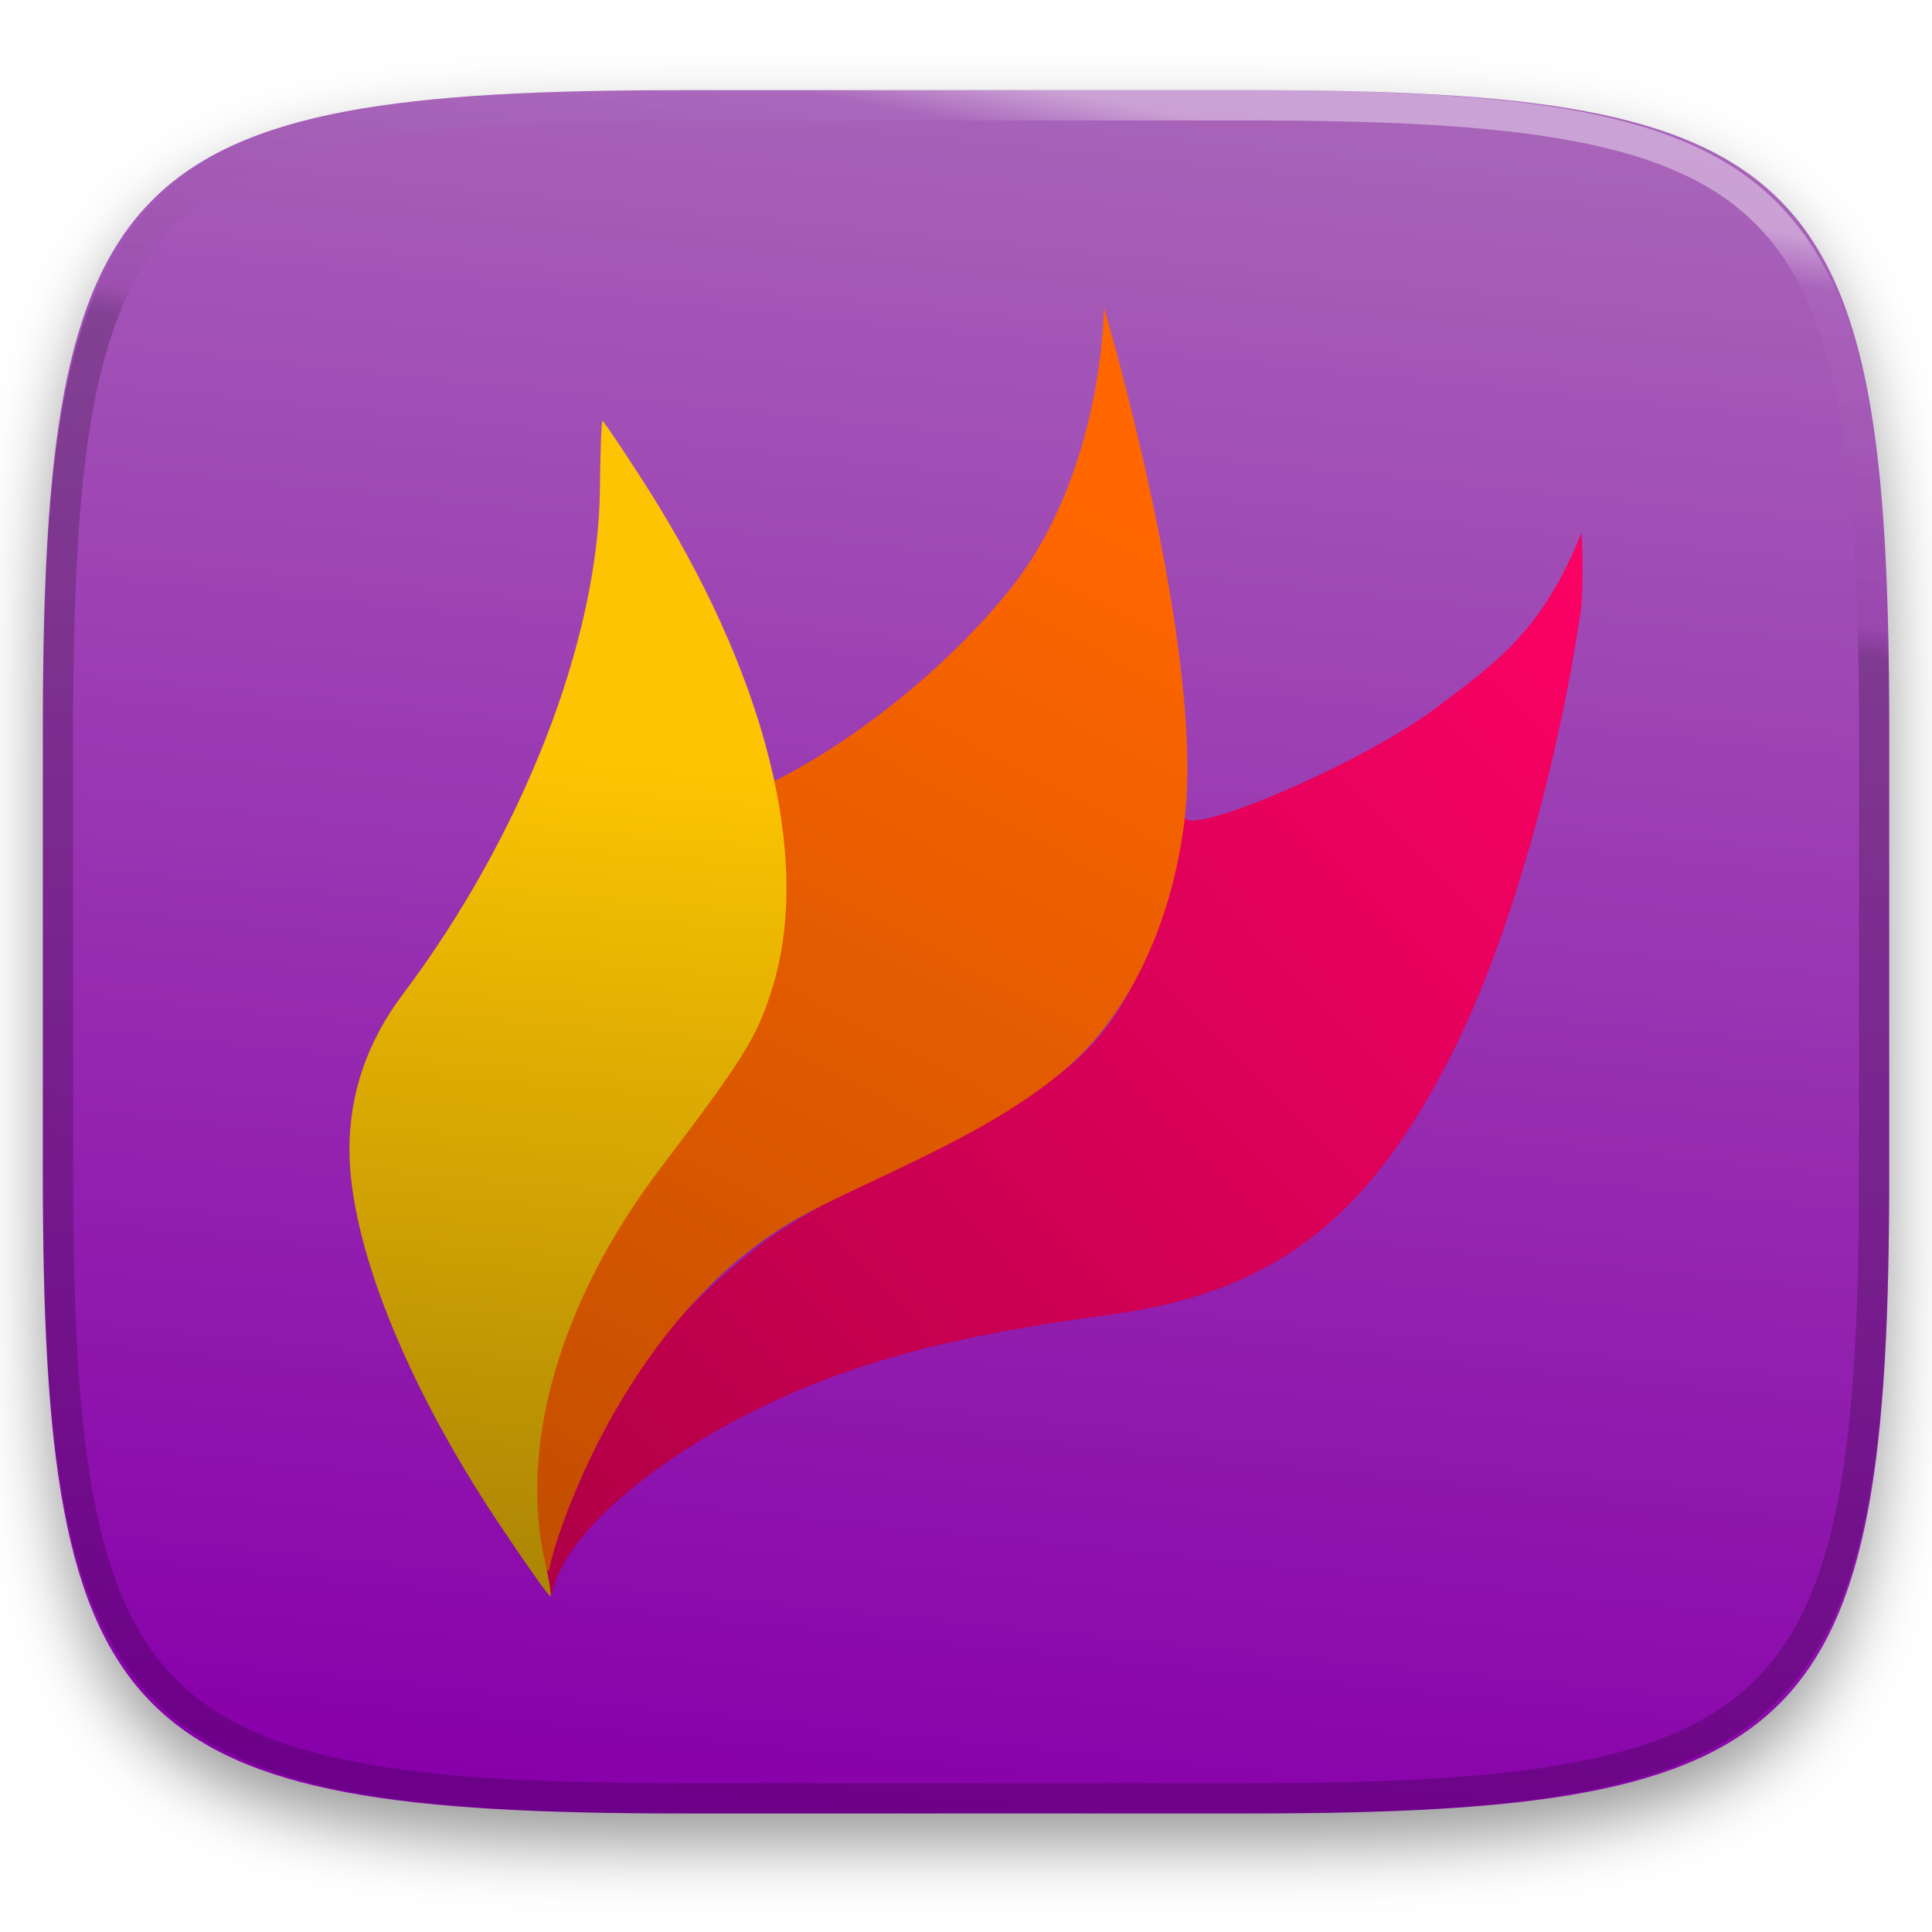
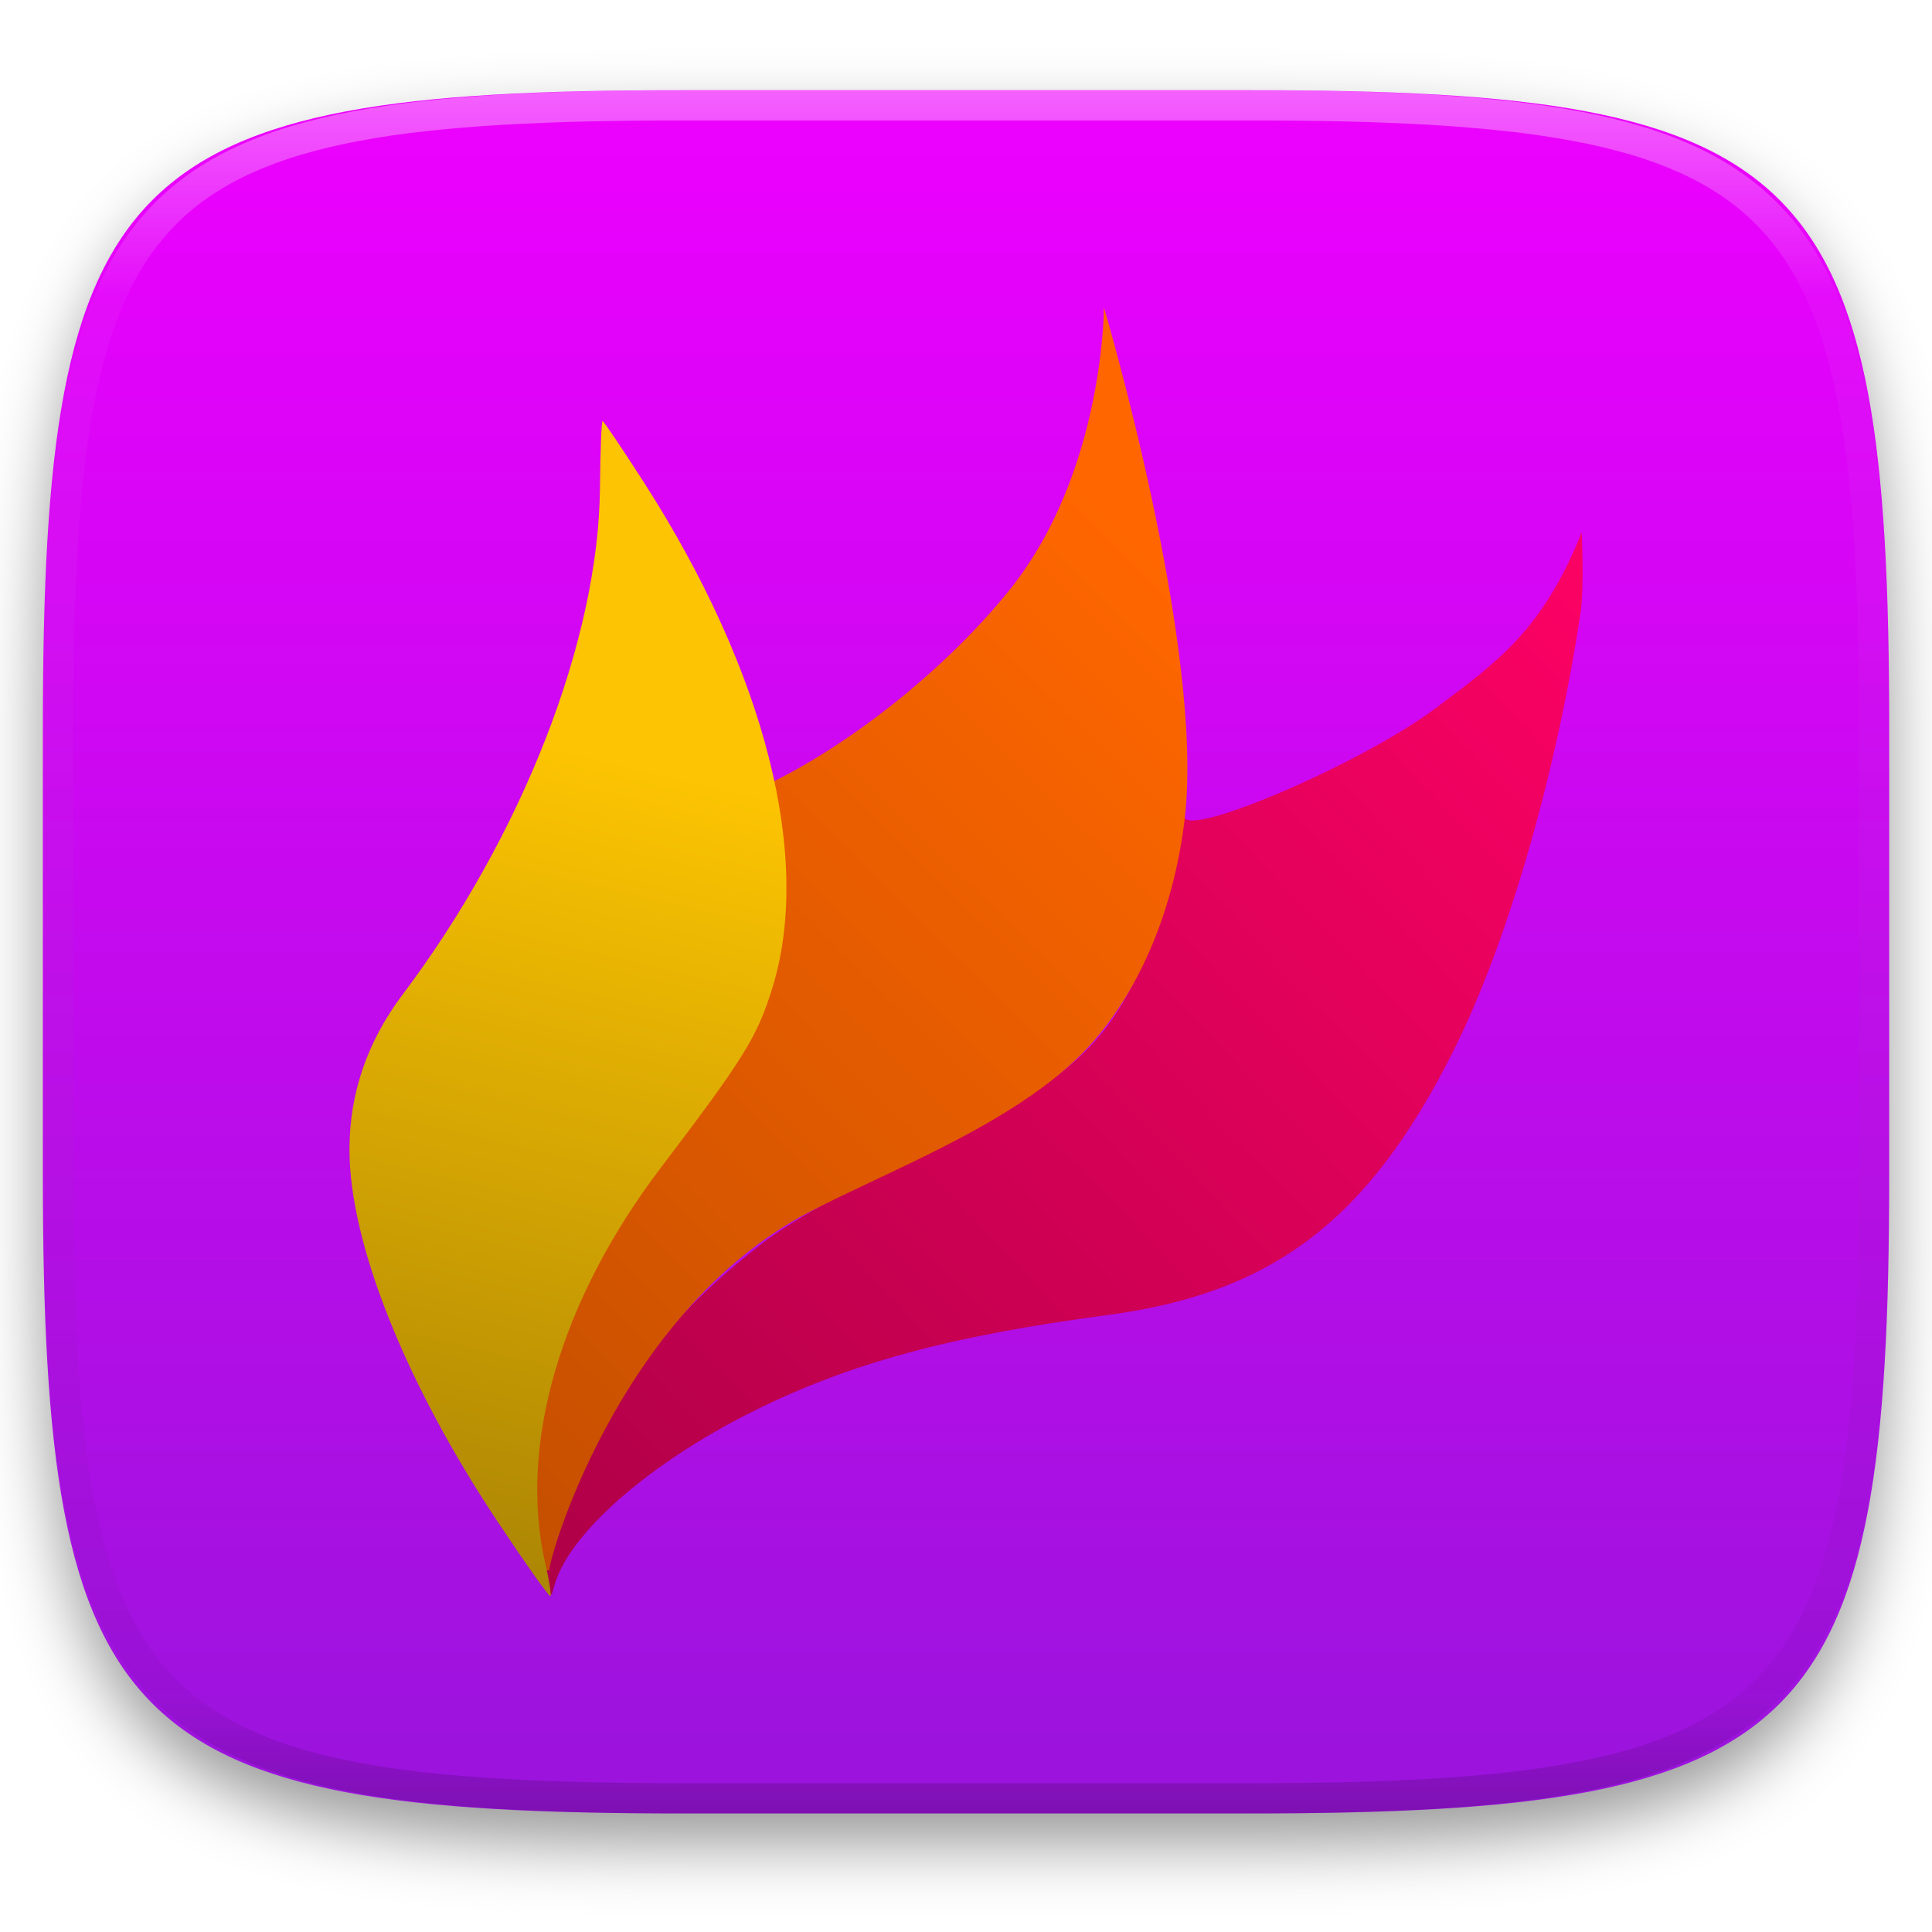
- <svg xmlns="http://www.w3.org/2000/svg" xmlns:xlink="http://www.w3.org/1999/xlink" style="isolation:isolate" width="256" height="256" version="1.1" viewBox="0 0 256 256">
+ <svg xmlns="http://www.w3.org/2000/svg" style="isolation:isolate" viewBox="0 0 256 256" width="256" height="256">
  <defs>
-     <linearGradient id="linearGradient1266">
-       <stop style="stop-color:#fa0164" offset="0" />
-       <stop style="stop-color:#af0047" offset="1" />
-     </linearGradient>
-     <linearGradient id="linearGradient1258">
-       <stop style="stop-color:#ff6600" offset="0" />
-       <stop style="stop-color:#c24e00" offset="1" />
-     </linearGradient>
-     <linearGradient id="linearGradient1250">
-       <stop style="stop-color:#fcc402" offset="0" />
-       <stop style="stop-color:#a68104" offset="1" />
-     </linearGradient>
-     <filter id="Tzcz4vEdmITS7wQ3AsSx9hYNK6Mdtix6" width="400%" height="400%" x="-200%" y="-200%" color-interpolation-filters="sRGB" filterUnits="objectBoundingBox">
+     <filter id="sgnKPsGDqDbWadPozxyyhRR5jA7tTWWl" x="-200%" y="-200%" width="400%" height="400%" filterUnits="objectBoundingBox" color-interpolation-filters="sRGB">
      <feGaussianBlur in="SourceGraphic" stdDeviation="4.294" />
      <feOffset dx="0" dy="4" result="pf_100_offsetBlur" />
-       <feFlood flood-opacity=".4" />
+       <feFlood flood-color="#000000" flood-opacity="0.4" />
      <feComposite in2="pf_100_offsetBlur" operator="in" result="pf_100_dropShadow" />
      <feBlend in="SourceGraphic" in2="pf_100_dropShadow" mode="normal" />
    </filter>
-     <linearGradient id="linearGradient1252" x1="87.891" x2="77.652" y1="96.739" y2="213.913" gradientUnits="userSpaceOnUse" xlink:href="#linearGradient1250" />
-     <linearGradient id="linearGradient1260" x1="151.276" x2="77.466" y1="62.663" y2="203.65" gradientUnits="userSpaceOnUse" xlink:href="#linearGradient1258" />
-     <linearGradient id="linearGradient1270" x1="212.566" x2="77.032" y1="73.438" y2="206.095" gradientUnits="userSpaceOnUse" xlink:href="#linearGradient1266" />
  </defs>
-   <g filter="url(#Tzcz4vEdmITS7wQ3AsSx9hYNK6Mdtix6)">
-     <linearGradient id="_lgradient_0" x1=".5" x2=".609" y1="1" y2=".011" gradientTransform="matrix(244.6483,0,0,228.3384,5.68,11.95)" gradientUnits="userSpaceOnUse">
-       <stop offset="0%" style="stop-color:#8800aa" />
-       <stop offset="100%" style="stop-color:#a864b9" />
+   <g filter="url(#sgnKPsGDqDbWadPozxyyhRR5jA7tTWWl)">
+     <linearGradient id="_lgradient_0" x1="0" y1="0" x2="-1.8369701987210297e-16" y2="1" gradientTransform="matrix(244.648,0,0,228.338,5.68,11.95)" gradientUnits="userSpaceOnUse">
+       <stop offset="0%" stop-opacity="1" style="stop-color:rgb(238,0,255)" />
+       <stop offset="100%" stop-opacity="1" style="stop-color:rgb(153,20,220)" />
    </linearGradient>
-     <path d="M 165.689 11.95 C 239.745 11.95 250.328 22.507 250.328 96.494 L 250.328 155.745 C 250.328 229.731 239.745 240.288 165.689 240.288 L 90.319 240.288 C 16.264 240.288 5.68 229.731 5.68 155.745 L 5.68 96.494 C 5.68 22.507 16.264 11.95 90.319 11.95 L 165.689 11.95 Z" style="fill:url(#_lgradient_0)" />
+     <path d=" M 165.689 11.95 C 239.745 11.95 250.328 22.507 250.328 96.494 L 250.328 155.745 C 250.328 229.731 239.745 240.288 165.689 240.288 L 90.319 240.288 C 16.264 240.288 5.68 229.731 5.68 155.745 L 5.68 96.494 C 5.68 22.507 16.264 11.95 90.319 11.95 L 165.689 11.95 Z " id="shape" fill="url(#_lgradient_0)" />
  </g>
-   <g opacity=".4">
-     <linearGradient id="_lgradient_1" x1=".517" x2=".47" y1="0" y2=".225" gradientTransform="matrix(244.65,0,0,228.34,5.68,11.95)" gradientUnits="userSpaceOnUse">
-       <stop offset="0%" style="stop-color:rgb(255,255,255)" />
-       <stop offset="12.5%" stop-opacity=".098" style="stop-color:rgb(255,255,255)" />
-       <stop offset="92.5%" stop-opacity=".098" style="stop-color:rgb(0,0,0)" />
-       <stop offset="100%" stop-opacity=".498" style="stop-color:rgb(0,0,0)" />
+   <g opacity="0.4">
+     <linearGradient id="_lgradient_1" x1="0.517" y1="0" x2="0.517" y2="1" gradientTransform="matrix(244.65,0,0,228.34,5.68,11.95)" gradientUnits="userSpaceOnUse">
+       <stop offset="0%" stop-opacity="1" style="stop-color:rgb(255,255,255)" />
+       <stop offset="12.5%" stop-opacity="0.098" style="stop-color:rgb(255,255,255)" />
+       <stop offset="92.5%" stop-opacity="0.098" style="stop-color:rgb(0,0,0)" />
+       <stop offset="100%" stop-opacity="0.498" style="stop-color:rgb(0,0,0)" />
    </linearGradient>
-     <path fill-rule="evenodd" d="M 165.068 11.951 C 169.396 11.941 173.724 11.991 178.052 12.089 C 181.927 12.167 185.803 12.315 189.678 12.541 C 193.131 12.737 196.583 13.022 200.026 13.395 C 203.085 13.73 206.144 14.181 209.174 14.741 C 211.889 15.243 214.574 15.881 217.22 16.657 C 219.62 17.355 221.971 18.219 224.243 19.241 C 226.358 20.184 228.384 21.304 230.302 22.591 C 232.142 23.829 233.863 25.244 235.437 26.806 C 237.001 28.378 238.417 30.088 239.656 31.925 C 240.945 33.841 242.066 35.865 243.02 37.967 C 244.043 40.247 244.909 42.585 245.617 44.972 C 246.394 47.615 247.034 50.297 247.535 53.009 C 248.096 56.035 248.548 59.081 248.883 62.136 C 249.257 65.575 249.542 69.014 249.739 72.462 C 249.965 76.323 250.112 80.194 250.201 84.055 C 250.289 88.378 250.339 92.701 250.329 97.014 L 250.329 155.226 C 250.339 159.549 250.289 163.862 250.201 168.185 C 250.112 172.056 249.965 175.917 249.739 179.778 C 249.542 183.226 249.257 186.675 248.883 190.104 C 248.548 193.159 248.096 196.215 247.535 199.241 C 247.034 201.943 246.394 204.625 245.617 207.268 C 244.909 209.655 244.043 212.003 243.02 214.273 C 242.066 216.385 240.945 218.399 239.656 220.315 C 238.417 222.152 237.001 223.872 235.437 225.434 C 233.863 226.996 232.142 228.411 230.302 229.649 C 228.384 230.936 226.358 232.056 224.243 232.999 C 221.971 234.021 219.62 234.885 217.22 235.593 C 214.574 236.369 211.889 237.007 209.174 237.499 C 206.144 238.068 203.085 238.51 200.026 238.845 C 196.583 239.218 193.131 239.503 189.678 239.699 C 185.803 239.925 181.927 240.073 178.052 240.161 C 173.724 240.249 169.396 240.299 165.068 240.289 L 90.942 240.289 C 86.614 240.299 82.286 240.249 77.958 240.161 C 74.083 240.073 70.207 239.925 66.332 239.699 C 62.879 239.503 59.427 239.218 55.984 238.845 C 52.925 238.51 49.866 238.068 46.836 237.499 C 44.121 237.007 41.436 236.369 38.79 235.593 C 36.39 234.885 34.039 234.021 31.767 232.999 C 29.652 232.056 27.626 230.936 25.708 229.649 C 23.868 228.411 22.147 226.996 20.573 225.434 C 19.009 223.872 17.593 222.152 16.354 220.315 C 15.065 218.399 13.944 216.385 12.99 214.273 C 11.967 212.003 11.101 209.655 10.393 207.268 C 9.616 204.625 8.976 201.943 8.475 199.241 C 7.914 196.215 7.462 193.159 7.127 190.104 C 6.753 186.675 6.468 183.226 6.271 179.778 C 6.045 175.917 5.898 172.056 5.809 168.185 C 5.721 163.862 5.671 159.549 5.681 155.226 L 5.681 97.014 C 5.671 92.701 5.721 88.378 5.809 84.055 C 5.898 80.194 6.045 76.323 6.271 72.462 C 6.468 69.014 6.753 65.575 7.127 62.136 C 7.462 59.081 7.914 56.035 8.475 53.009 C 8.976 50.297 9.616 47.615 10.393 44.972 C 11.101 42.585 11.967 40.247 12.99 37.967 C 13.944 35.865 15.065 33.841 16.354 31.925 C 17.593 30.088 19.009 28.378 20.573 26.806 C 22.147 25.244 23.868 23.829 25.708 22.591 C 27.626 21.304 29.652 20.184 31.767 19.241 C 34.039 18.219 36.39 17.355 38.79 16.657 C 41.436 15.881 44.121 15.243 46.836 14.741 C 49.866 14.181 52.925 13.73 55.984 13.395 C 59.427 13.022 62.879 12.737 66.332 12.541 C 70.207 12.315 74.083 12.167 77.958 12.089 C 82.286 11.991 86.614 11.941 90.942 11.951 L 165.068 11.951 Z M 165.078 15.96 C 169.376 15.95 173.675 15.999 177.973 16.087 C 181.8 16.176 185.626 16.323 189.452 16.539 C 192.836 16.736 196.219 17.011 199.583 17.384 C 202.554 17.699 205.515 18.131 208.446 18.681 C 211.023 19.153 213.58 19.762 216.099 20.499 C 218.322 21.147 220.495 21.953 222.6 22.896 C 224.509 23.751 226.338 24.763 228.069 25.922 C 229.692 27.013 231.207 28.26 232.594 29.646 C 233.981 31.031 235.23 32.544 236.332 34.165 C 237.492 35.894 238.506 37.712 239.361 39.608 C 240.306 41.72 241.112 43.892 241.761 46.102 C 242.509 48.617 243.109 51.162 243.591 53.736 C 244.132 56.664 244.565 59.611 244.889 62.578 C 245.263 65.938 245.539 69.308 245.735 72.688 C 245.952 76.51 246.109 80.322 246.188 84.144 C 246.276 88.437 246.325 92.721 246.325 97.014 C 246.325 97.014 246.325 97.014 246.325 97.014 L 246.325 155.226 C 246.325 155.226 246.325 155.226 246.325 155.226 C 246.325 159.519 246.276 163.803 246.188 168.096 C 246.109 171.918 245.952 175.74 245.735 179.552 C 245.539 182.932 245.263 186.302 244.889 189.672 C 244.565 192.629 244.132 195.576 243.591 198.504 C 243.109 201.078 242.509 203.623 241.761 206.138 C 241.112 208.358 240.306 210.52 239.361 212.632 C 238.506 214.528 237.492 216.356 236.332 218.075 C 235.23 219.706 233.981 221.219 232.594 222.604 C 231.207 223.98 229.692 225.227 228.069 226.318 C 226.338 227.477 224.509 228.489 222.6 229.344 C 220.495 230.297 218.322 231.093 216.099 231.741 C 213.58 232.478 211.023 233.087 208.446 233.559 C 205.515 234.109 202.554 234.541 199.583 234.865 C 196.219 235.229 192.836 235.514 189.452 235.701 C 185.626 235.917 181.8 236.074 177.973 236.153 C 173.675 236.251 169.376 236.29 165.078 236.29 C 165.078 236.29 165.078 236.29 165.068 236.29 L 90.942 236.29 C 90.932 236.29 90.932 236.29 90.932 236.29 C 86.634 236.29 82.335 236.251 78.037 236.153 C 74.21 236.074 70.384 235.917 66.558 235.701 C 63.174 235.514 59.791 235.229 56.427 234.865 C 53.456 234.541 50.495 234.109 47.564 233.559 C 44.987 233.087 42.43 232.478 39.911 231.741 C 37.688 231.093 35.515 230.297 33.41 229.344 C 31.501 228.489 29.672 227.477 27.941 226.318 C 26.318 225.227 24.803 223.98 23.416 222.604 C 22.029 221.219 20.78 219.706 19.678 218.075 C 18.518 216.356 17.504 214.528 16.649 212.632 C 15.704 210.52 14.898 208.358 14.249 206.138 C 13.501 203.623 12.901 201.078 12.419 198.504 C 11.878 195.576 11.445 192.629 11.121 189.672 C 10.747 186.302 10.472 182.932 10.275 179.552 C 10.058 175.74 9.901 171.918 9.822 168.096 C 9.734 163.803 9.685 159.519 9.685 155.226 C 9.685 155.226 9.685 155.226 9.685 155.226 L 9.685 97.014 C 9.685 97.014 9.685 97.014 9.685 97.014 C 9.685 92.721 9.734 88.437 9.822 84.144 C 9.901 80.322 10.058 76.51 10.275 72.688 C 10.472 69.308 10.747 65.938 11.121 62.578 C 11.445 59.611 11.878 56.664 12.419 53.736 C 12.901 51.162 13.501 48.617 14.249 46.102 C 14.898 43.892 15.704 41.72 16.649 39.608 C 17.504 37.712 18.518 35.894 19.678 34.165 C 20.78 32.544 22.029 31.031 23.416 29.646 C 24.803 28.26 26.318 27.013 27.941 25.922 C 29.672 24.763 31.501 23.751 33.41 22.896 C 35.515 21.953 37.688 21.147 39.911 20.499 C 42.43 19.762 44.987 19.153 47.564 18.681 C 50.495 18.131 53.456 17.699 56.427 17.384 C 59.791 17.011 63.174 16.736 66.558 16.539 C 70.384 16.323 74.21 16.176 78.037 16.087 C 82.335 15.999 86.634 15.95 90.932 15.96 C 90.932 15.96 90.932 15.96 90.942 15.96 L 165.068 15.96 C 165.078 15.96 165.078 15.96 165.078 15.96 Z" style="fill:url(#_lgradient_1)" />
+     <path d=" M 165.068 11.951 C 169.396 11.941 173.724 11.991 178.052 12.089 C 181.927 12.167 185.803 12.315 189.678 12.541 C 193.131 12.737 196.583 13.022 200.026 13.395 C 203.085 13.73 206.144 14.181 209.174 14.741 C 211.889 15.243 214.574 15.881 217.22 16.657 C 219.62 17.355 221.971 18.219 224.243 19.241 C 226.358 20.184 228.384 21.304 230.302 22.591 C 232.142 23.829 233.863 25.244 235.437 26.806 C 237.001 28.378 238.417 30.088 239.656 31.925 C 240.945 33.841 242.066 35.865 243.02 37.967 C 244.043 40.247 244.909 42.585 245.617 44.972 C 246.394 47.615 247.034 50.297 247.535 53.009 C 248.096 56.035 248.548 59.081 248.883 62.136 C 249.257 65.575 249.542 69.014 249.739 72.462 C 249.965 76.323 250.112 80.194 250.201 84.055 C 250.289 88.378 250.339 92.701 250.329 97.014 L 250.329 155.226 C 250.339 159.549 250.289 163.862 250.201 168.185 C 250.112 172.056 249.965 175.917 249.739 179.778 C 249.542 183.226 249.257 186.675 248.883 190.104 C 248.548 193.159 248.096 196.215 247.535 199.241 C 247.034 201.943 246.394 204.625 245.617 207.268 C 244.909 209.655 244.043 212.003 243.02 214.273 C 242.066 216.385 240.945 218.399 239.656 220.315 C 238.417 222.152 237.001 223.872 235.437 225.434 C 233.863 226.996 232.142 228.411 230.302 229.649 C 228.384 230.936 226.358 232.056 224.243 232.999 C 221.971 234.021 219.62 234.885 217.22 235.593 C 214.574 236.369 211.889 237.007 209.174 237.499 C 206.144 238.068 203.085 238.51 200.026 238.845 C 196.583 239.218 193.131 239.503 189.678 239.699 C 185.803 239.925 181.927 240.073 178.052 240.161 C 173.724 240.249 169.396 240.299 165.068 240.289 L 90.942 240.289 C 86.614 240.299 82.286 240.249 77.958 240.161 C 74.083 240.073 70.207 239.925 66.332 239.699 C 62.879 239.503 59.427 239.218 55.984 238.845 C 52.925 238.51 49.866 238.068 46.836 237.499 C 44.121 237.007 41.436 236.369 38.79 235.593 C 36.39 234.885 34.039 234.021 31.767 232.999 C 29.652 232.056 27.626 230.936 25.708 229.649 C 23.868 228.411 22.147 226.996 20.573 225.434 C 19.009 223.872 17.593 222.152 16.354 220.315 C 15.065 218.399 13.944 216.385 12.99 214.273 C 11.967 212.003 11.101 209.655 10.393 207.268 C 9.616 204.625 8.976 201.943 8.475 199.241 C 7.914 196.215 7.462 193.159 7.127 190.104 C 6.753 186.675 6.468 183.226 6.271 179.778 C 6.045 175.917 5.898 172.056 5.809 168.185 C 5.721 163.862 5.671 159.549 5.681 155.226 L 5.681 97.014 C 5.671 92.701 5.721 88.378 5.809 84.055 C 5.898 80.194 6.045 76.323 6.271 72.462 C 6.468 69.014 6.753 65.575 7.127 62.136 C 7.462 59.081 7.914 56.035 8.475 53.009 C 8.976 50.297 9.616 47.615 10.393 44.972 C 11.101 42.585 11.967 40.247 12.99 37.967 C 13.944 35.865 15.065 33.841 16.354 31.925 C 17.593 30.088 19.009 28.378 20.573 26.806 C 22.147 25.244 23.868 23.829 25.708 22.591 C 27.626 21.304 29.652 20.184 31.767 19.241 C 34.039 18.219 36.39 17.355 38.79 16.657 C 41.436 15.881 44.121 15.243 46.836 14.741 C 49.866 14.181 52.925 13.73 55.984 13.395 C 59.427 13.022 62.879 12.737 66.332 12.541 C 70.207 12.315 74.083 12.167 77.958 12.089 C 82.286 11.991 86.614 11.941 90.942 11.951 L 165.068 11.951 Z  M 165.078 15.96 C 169.376 15.95 173.675 15.999 177.973 16.087 C 181.8 16.176 185.626 16.323 189.452 16.539 C 192.836 16.736 196.219 17.011 199.583 17.384 C 202.554 17.699 205.515 18.131 208.446 18.681 C 211.023 19.153 213.58 19.762 216.099 20.499 C 218.322 21.147 220.495 21.953 222.6 22.896 C 224.509 23.751 226.338 24.763 228.069 25.922 C 229.692 27.013 231.207 28.26 232.594 29.646 C 233.981 31.031 235.23 32.544 236.332 34.165 C 237.492 35.894 238.506 37.712 239.361 39.608 C 240.306 41.72 241.112 43.892 241.761 46.102 C 242.509 48.617 243.109 51.162 243.591 53.736 C 244.132 56.664 244.565 59.611 244.889 62.578 C 245.263 65.938 245.539 69.308 245.735 72.688 C 245.952 76.51 246.109 80.322 246.188 84.144 C 246.276 88.437 246.325 92.721 246.325 97.014 C 246.325 97.014 246.325 97.014 246.325 97.014 L 246.325 155.226 C 246.325 155.226 246.325 155.226 246.325 155.226 C 246.325 159.519 246.276 163.803 246.188 168.096 C 246.109 171.918 245.952 175.74 245.735 179.552 C 245.539 182.932 245.263 186.302 244.889 189.672 C 244.565 192.629 244.132 195.576 243.591 198.504 C 243.109 201.078 242.509 203.623 241.761 206.138 C 241.112 208.358 240.306 210.52 239.361 212.632 C 238.506 214.528 237.492 216.356 236.332 218.075 C 235.23 219.706 233.981 221.219 232.594 222.604 C 231.207 223.98 229.692 225.227 228.069 226.318 C 226.338 227.477 224.509 228.489 222.6 229.344 C 220.495 230.297 218.322 231.093 216.099 231.741 C 213.58 232.478 211.023 233.087 208.446 233.559 C 205.515 234.109 202.554 234.541 199.583 234.865 C 196.219 235.229 192.836 235.514 189.452 235.701 C 185.626 235.917 181.8 236.074 177.973 236.153 C 173.675 236.251 169.376 236.29 165.078 236.29 C 165.078 236.29 165.078 236.29 165.068 236.29 L 90.942 236.29 C 90.932 236.29 90.932 236.29 90.932 236.29 C 86.634 236.29 82.335 236.251 78.037 236.153 C 74.21 236.074 70.384 235.917 66.558 235.701 C 63.174 235.514 59.791 235.229 56.427 234.865 C 53.456 234.541 50.495 234.109 47.564 233.559 C 44.987 233.087 42.43 232.478 39.911 231.741 C 37.688 231.093 35.515 230.297 33.41 229.344 C 31.501 228.489 29.672 227.477 27.941 226.318 C 26.318 225.227 24.803 223.98 23.416 222.604 C 22.029 221.219 20.78 219.706 19.678 218.075 C 18.518 216.356 17.504 214.528 16.649 212.632 C 15.704 210.52 14.898 208.358 14.249 206.138 C 13.501 203.623 12.901 201.078 12.419 198.504 C 11.878 195.576 11.445 192.629 11.121 189.672 C 10.747 186.302 10.472 182.932 10.275 179.552 C 10.058 175.74 9.901 171.918 9.822 168.096 C 9.734 163.803 9.685 159.519 9.685 155.226 C 9.685 155.226 9.685 155.226 9.685 155.226 L 9.685 97.014 C 9.685 97.014 9.685 97.014 9.685 97.014 C 9.685 92.721 9.734 88.437 9.822 84.144 C 9.901 80.322 10.058 76.51 10.275 72.688 C 10.472 69.308 10.747 65.938 11.121 62.578 C 11.445 59.611 11.878 56.664 12.419 53.736 C 12.901 51.162 13.501 48.617 14.249 46.102 C 14.898 43.892 15.704 41.72 16.649 39.608 C 17.504 37.712 18.518 35.894 19.678 34.165 C 20.78 32.544 22.029 31.031 23.416 29.646 C 24.803 28.26 26.318 27.013 27.941 25.922 C 29.672 24.763 31.501 23.751 33.41 22.896 C 35.515 21.953 37.688 21.147 39.911 20.499 C 42.43 19.762 44.987 19.153 47.564 18.681 C 50.495 18.131 53.456 17.699 56.427 17.384 C 59.791 17.011 63.174 16.736 66.558 16.539 C 70.384 16.323 74.21 16.176 78.037 16.087 C 82.335 15.999 86.634 15.95 90.932 15.96 C 90.932 15.96 90.932 15.96 90.942 15.96 L 165.068 15.96 C 165.078 15.96 165.078 15.96 165.078 15.96 Z " fill-rule="evenodd" id="highlight" fill="url(#_lgradient_1)" />
  </g>
-   <g transform="translate(-4.649698,4.434712)">
-     <path d="m 77.032,206.095 c -2.162,-2.323 0.973,-4.747 1.991,-8.615 3.564,-13.777 12.821,-26.625 26.932,-37.379 3.575,-2.725 13.42,-8.309 21.878,-12.41 17.24,-8.359 22.568,-12.752 27.364,-22.561 l 6.449,-21.237 c 0.899,2.469 23.628,-7.259 33.309,-14.542 8.042,-6.05 14.073,-10.229 19.275,-23.235 0,0 0.366,7.226 -0.169,10.779 -3.003,19.94 -9.263,42.87 -16.912,58.081 -11.212,22.298 -23.863,31.933 -45.737,34.837 -20.857,2.769 -34.151,6.376 -46.925,12.734 -12.544,6.244 -22.682,14.661 -25.739,21.37 -1.19,2.611 -0.691,3.837 -1.717,2.178 z" style="isolation:isolate;fill:url(#linearGradient1270);filter:url(#filter1426)" />
-     <path d="m 77.466,203.65 c -11.015,0.734 7.832,-74.445 29.2,-104.307 10.536,-5.085 23.252,-15.019 31.77,-25.629 12.51,-15.583 12.489,-37.416 12.489,-37.416 0,0 13.323,44.93 10.721,67.594 -1.212,10.552 -5.064,21.472 -11.994,29.521 -9.064,10.527 -27.033,17.113 -37.82,22.777 -25.671,13.479 -34.887,47.338 -34.366,47.459 z" style="fill:url(#linearGradient1260);filter:url(#filter1414)" />
-     <path d="m 70.576,197.177 c -12.239,-18.409 -19.621,-36.954 -19.621,-49.292 0,-7.439 2.359,-14.308 7.061,-20.558 15.856,-21.078 25.94,-46.945 26.129,-67.028 0.046,-4.915 0.204,-8.936 0.351,-8.936 0.147,0 2.624,3.675 5.505,8.166 16.081,25.069 22.335,49.736 16.98,66.978 -2.011,6.478 -3.746,9.27 -14.788,23.813 -13.322,17.546 -18.917,36.785 -15.27,52.514 0.506,2.185 0.804,4.089 0.661,4.232 -0.143,0.143 -3.297,-4.308 -7.009,-9.89 z" style="fill:url(#linearGradient1252);filter:url(#filter1402)" />
-   </g>
+   <g id="icons" />
+   <linearGradient id="_lgradient_2" x1="0.987" y1="0.052" x2="0.014" y2="1.004" gradientTransform="matrix(138.065,0,0,140.735,71.638,70.55)" gradientUnits="userSpaceOnUse">
+     <stop offset="0%" stop-opacity="1" style="stop-color:rgb(250,1,100)" />
+     <stop offset="100%" stop-opacity="1" style="stop-color:rgb(175,0,71)" />
+   </linearGradient>
+   <path d=" M 72.382 210.529 C 70.22 208.206 73.355 205.782 74.373 201.914 C 77.937 188.137 87.194 175.289 101.306 164.534 C 104.881 161.81 114.726 156.226 123.183 152.125 C 140.423 143.766 145.751 139.373 150.548 129.564 L 156.996 108.327 C 157.895 110.796 180.624 101.068 190.306 93.785 C 198.347 87.735 204.378 83.556 209.58 70.55 C 209.58 70.55 209.947 77.776 209.412 81.329 C 206.408 101.268 200.149 124.199 192.5 139.41 C 181.288 161.708 168.637 171.343 146.763 174.247 C 125.906 177.015 112.612 180.623 99.838 186.981 C 87.294 193.225 77.156 201.642 74.099 208.352 C 72.909 210.963 73.408 212.189 72.382 210.529 L 72.382 210.529 Z " id="Path" fill="url(#_lgradient_2)" />
+   <linearGradient id="_lgradient_3" x1="0.878" y1="0.158" x2="0.326" y2="1.212" gradientTransform="matrix(87.762,0,0,167.357,69.572,40.733)" gradientUnits="userSpaceOnUse">
+     <stop offset="0%" stop-opacity="1" style="stop-color:rgb(255,102,0)" />
+     <stop offset="100%" stop-opacity="1" style="stop-color:rgb(194,78,0)" />
+   </linearGradient>
+   <path d=" M 72.817 208.085 C 61.802 208.819 80.648 133.64 102.017 103.778 C 112.553 98.693 125.269 88.759 133.787 78.149 C 146.297 62.566 146.276 40.733 146.276 40.733 C 146.276 40.733 159.598 85.663 156.996 108.327 C 155.785 118.879 151.932 129.799 145.002 137.848 C 135.938 148.375 117.969 154.961 107.182 160.625 C 81.511 174.105 72.295 207.963 72.817 208.085 L 72.817 208.085 Z " id="Path" fill="url(#_lgradient_3)" />
+   <linearGradient id="_lgradient_4" x1="0.638" y1="0.291" x2="0.571" y2="1.062" gradientTransform="matrix(57.901,0,0,155.707,46.306,55.798)" gradientUnits="userSpaceOnUse">
+     <stop offset="0%" stop-opacity="1" style="stop-color:rgb(252,196,2)" />
+     <stop offset="100%" stop-opacity="1" style="stop-color:rgb(166,129,4)" />
+   </linearGradient>
+   <path d=" M 65.926 201.611 C 53.687 183.203 46.306 164.658 46.306 152.319 C 46.306 144.88 48.665 138.012 53.366 131.762 C 69.222 110.684 79.306 84.816 79.495 64.734 C 79.542 59.819 79.7 55.798 79.846 55.798 C 79.993 55.798 82.47 59.473 85.352 63.964 C 101.433 89.033 107.686 113.7 102.332 130.943 C 100.321 137.42 98.586 140.213 87.544 154.756 C 74.221 172.302 68.627 191.54 72.274 207.27 C 72.781 209.454 73.078 211.359 72.935 211.502 C 72.792 211.645 69.638 207.194 65.926 201.611 L 65.926 201.611 Z " id="Path" fill="url(#_lgradient_4)" />
</svg>
